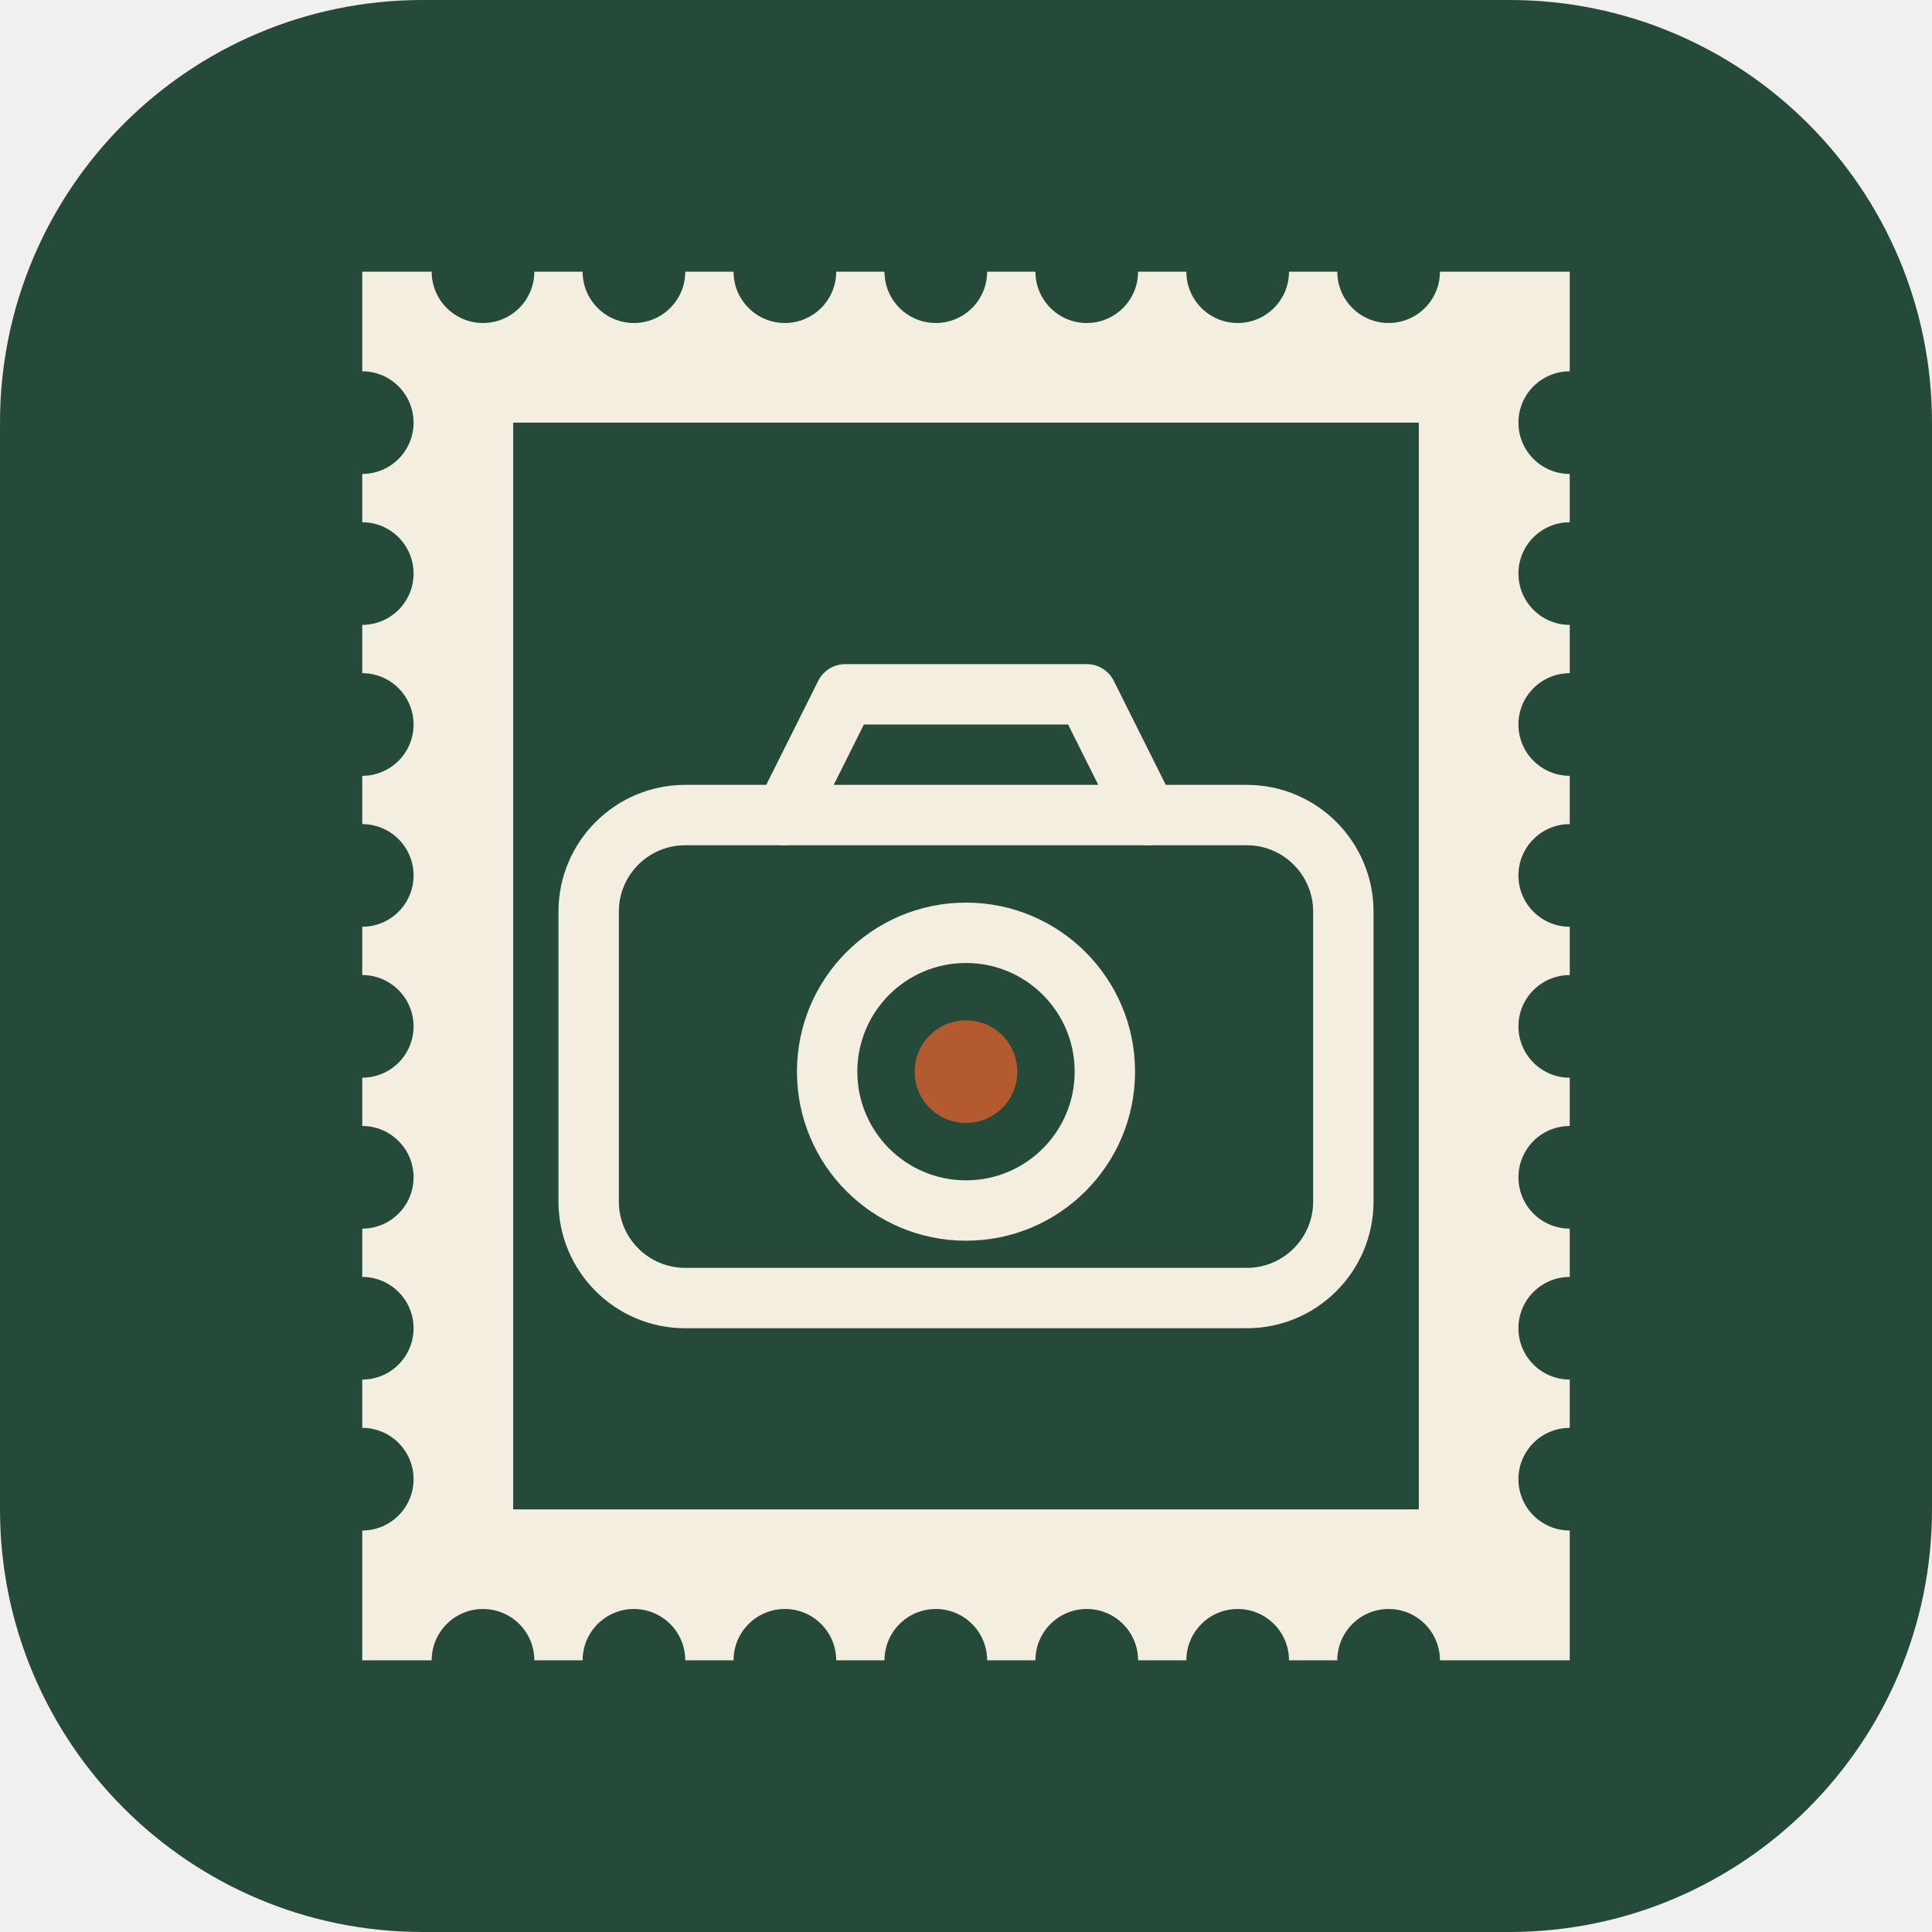
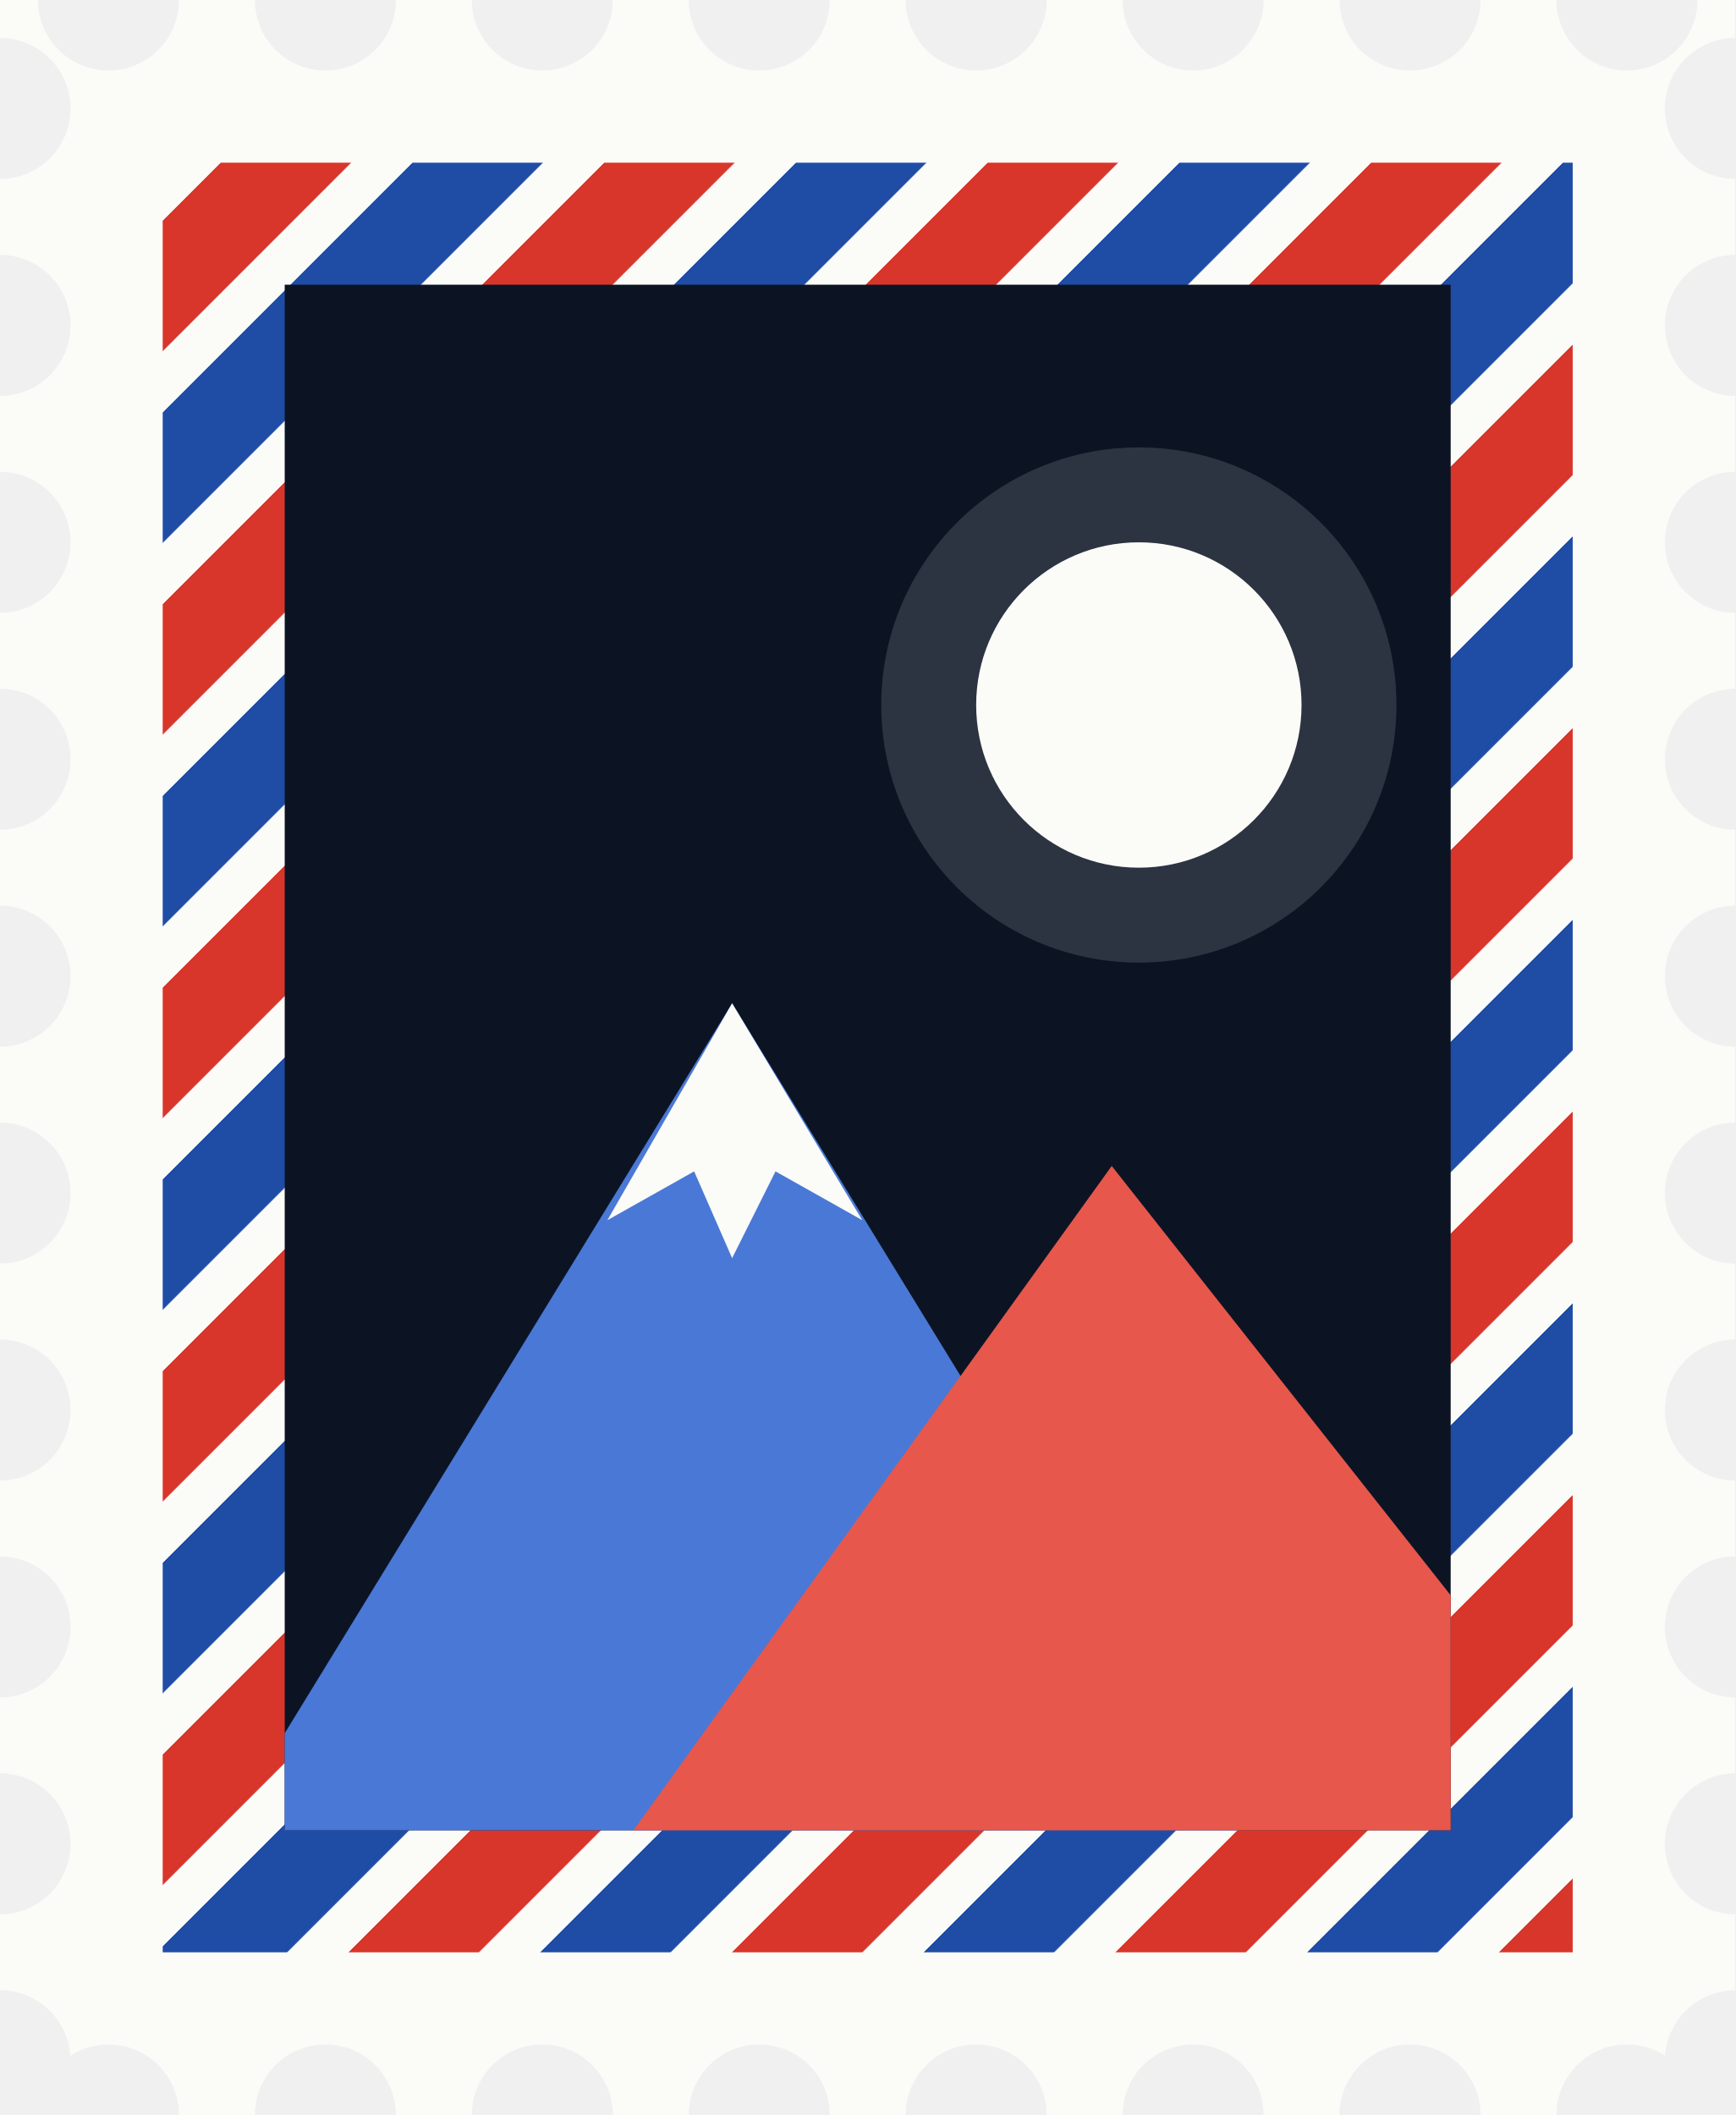
- <svg xmlns="http://www.w3.org/2000/svg" viewBox="0 0 64 64">
+ <svg xmlns="http://www.w3.org/2000/svg" viewBox="0 0 64 78">
  <defs>
-     <mask id="p">
-       <rect width="64" height="64" fill="#fff" />
+     <mask id="i-holes">
+       <rect width="64" height="78" fill="#fff" />
      <g fill="#000">
-         <circle cx="16" cy="9" r="1.7" />
-         <circle cx="16" cy="55" r="1.7" />
-         <circle cx="21" cy="9" r="1.7" />
-         <circle cx="21" cy="55" r="1.7" />
-         <circle cx="26" cy="9" r="1.7" />
-         <circle cx="26" cy="55" r="1.7" />
-         <circle cx="31" cy="9" r="1.7" />
-         <circle cx="31" cy="55" r="1.7" />
-         <circle cx="36" cy="9" r="1.7" />
-         <circle cx="36" cy="55" r="1.7" />
-         <circle cx="41" cy="9" r="1.7" />
-         <circle cx="41" cy="55" r="1.7" />
-         <circle cx="46" cy="9" r="1.7" />
-         <circle cx="46" cy="55" r="1.7" />
-         <circle cx="12" cy="14" r="1.7" />
-         <circle cx="52" cy="14" r="1.7" />
-         <circle cx="12" cy="19" r="1.7" />
-         <circle cx="52" cy="19" r="1.7" />
-         <circle cx="12" cy="24" r="1.7" />
-         <circle cx="52" cy="24" r="1.7" />
-         <circle cx="12" cy="29" r="1.7" />
-         <circle cx="52" cy="29" r="1.7" />
-         <circle cx="12" cy="34" r="1.7" />
-         <circle cx="52" cy="34" r="1.7" />
-         <circle cx="12" cy="39" r="1.7" />
-         <circle cx="52" cy="39" r="1.7" />
-         <circle cx="12" cy="44" r="1.7" />
-         <circle cx="52" cy="44" r="1.7" />
-         <circle cx="12" cy="49" r="1.7" />
-         <circle cx="52" cy="49" r="1.7" />
+         <circle cx="4" cy="0" r="2.6" />
+         <circle cx="12" cy="0" r="2.6" />
+         <circle cx="20" cy="0" r="2.6" />
+         <circle cx="28" cy="0" r="2.6" />
+         <circle cx="36" cy="0" r="2.6" />
+         <circle cx="44" cy="0" r="2.6" />
+         <circle cx="52" cy="0" r="2.6" />
+         <circle cx="60" cy="0" r="2.6" />
+         <circle cx="4" cy="78" r="2.6" />
+         <circle cx="12" cy="78" r="2.6" />
+         <circle cx="20" cy="78" r="2.6" />
+         <circle cx="28" cy="78" r="2.6" />
+         <circle cx="36" cy="78" r="2.6" />
+         <circle cx="44" cy="78" r="2.6" />
+         <circle cx="52" cy="78" r="2.6" />
+         <circle cx="60" cy="78" r="2.6" />
+         <circle cx="0" cy="4" r="2.6" />
+         <circle cx="0" cy="12" r="2.6" />
+         <circle cx="0" cy="20" r="2.6" />
+         <circle cx="0" cy="28" r="2.6" />
+         <circle cx="0" cy="36" r="2.6" />
+         <circle cx="0" cy="44" r="2.6" />
+         <circle cx="0" cy="52" r="2.6" />
+         <circle cx="0" cy="60" r="2.6" />
+         <circle cx="0" cy="68" r="2.6" />
+         <circle cx="0" cy="76" r="2.6" />
+         <circle cx="64" cy="4" r="2.6" />
+         <circle cx="64" cy="12" r="2.6" />
+         <circle cx="64" cy="20" r="2.6" />
+         <circle cx="64" cy="28" r="2.6" />
+         <circle cx="64" cy="36" r="2.6" />
+         <circle cx="64" cy="44" r="2.6" />
+         <circle cx="64" cy="52" r="2.6" />
+         <circle cx="64" cy="60" r="2.6" />
+         <circle cx="64" cy="68" r="2.6" />
+         <circle cx="64" cy="76" r="2.6" />
      </g>
    </mask>
+     <pattern id="i-stripes" width="10" height="10" patternUnits="userSpaceOnUse" patternTransform="rotate(45)">
+       <rect width="10" height="10" fill="#fbfbf8" />
+       <rect x="0" width="3.4" height="10" fill="#d8362b" />
+       <rect x="5" width="3.4" height="10" fill="#1f4da6" />
+     </pattern>
+     <clipPath id="i-window">
+       <rect x="10.5" y="10.5" width="43" height="57" />
+     </clipPath>
  </defs>
-   <rect width="64" height="64" rx="14" fill="#264a3a" />
-   <g mask="url(#p)">
-     <rect x="12" y="9" width="40" height="46" fill="#f4eee0" />
+   <g mask="url(#i-holes)">
+     <rect width="64" height="78" fill="#fbfbf8" />
+     <rect x="6" y="6" width="52" height="66" fill="url(#i-stripes)" />
+     <rect x="10.5" y="10.5" width="43" height="57" fill="#0c1424" />
+     <g clip-path="url(#i-window)">
+       <circle cx="42" cy="26" r="9.5" fill="#fbfbf8" opacity="0.14" />
+       <circle cx="42" cy="26" r="6" fill="#fbfbf8" />
+       <path d="M8 68 L27 37 L46 68 Z" fill="#4a78d6" />
+       <path d="M27 37 L22.4 45 L25.6 43.2 L27 46.4 L28.6 43.2 L31.8 45 Z" fill="#fbfbf8" />
+       <path d="M23 68 L41 43 L56 62 L56 68 Z" fill="#e8574b" />
+     </g>
  </g>
-   <rect x="17" y="14" width="30" height="36" fill="#264a3a" />
-   <g fill="none" stroke="#f4eee0" stroke-width="2" stroke-linecap="round" stroke-linejoin="round">
-     <rect x="19.5" y="27" width="25" height="16" rx="3.2" />
-     <path d="M26 27l2-4h8l2 4" />
-     <circle cx="32" cy="35.5" r="4.6" />
-   </g>
-   <circle cx="32" cy="35.5" r="1.7" fill="#b35a31" />
</svg>
